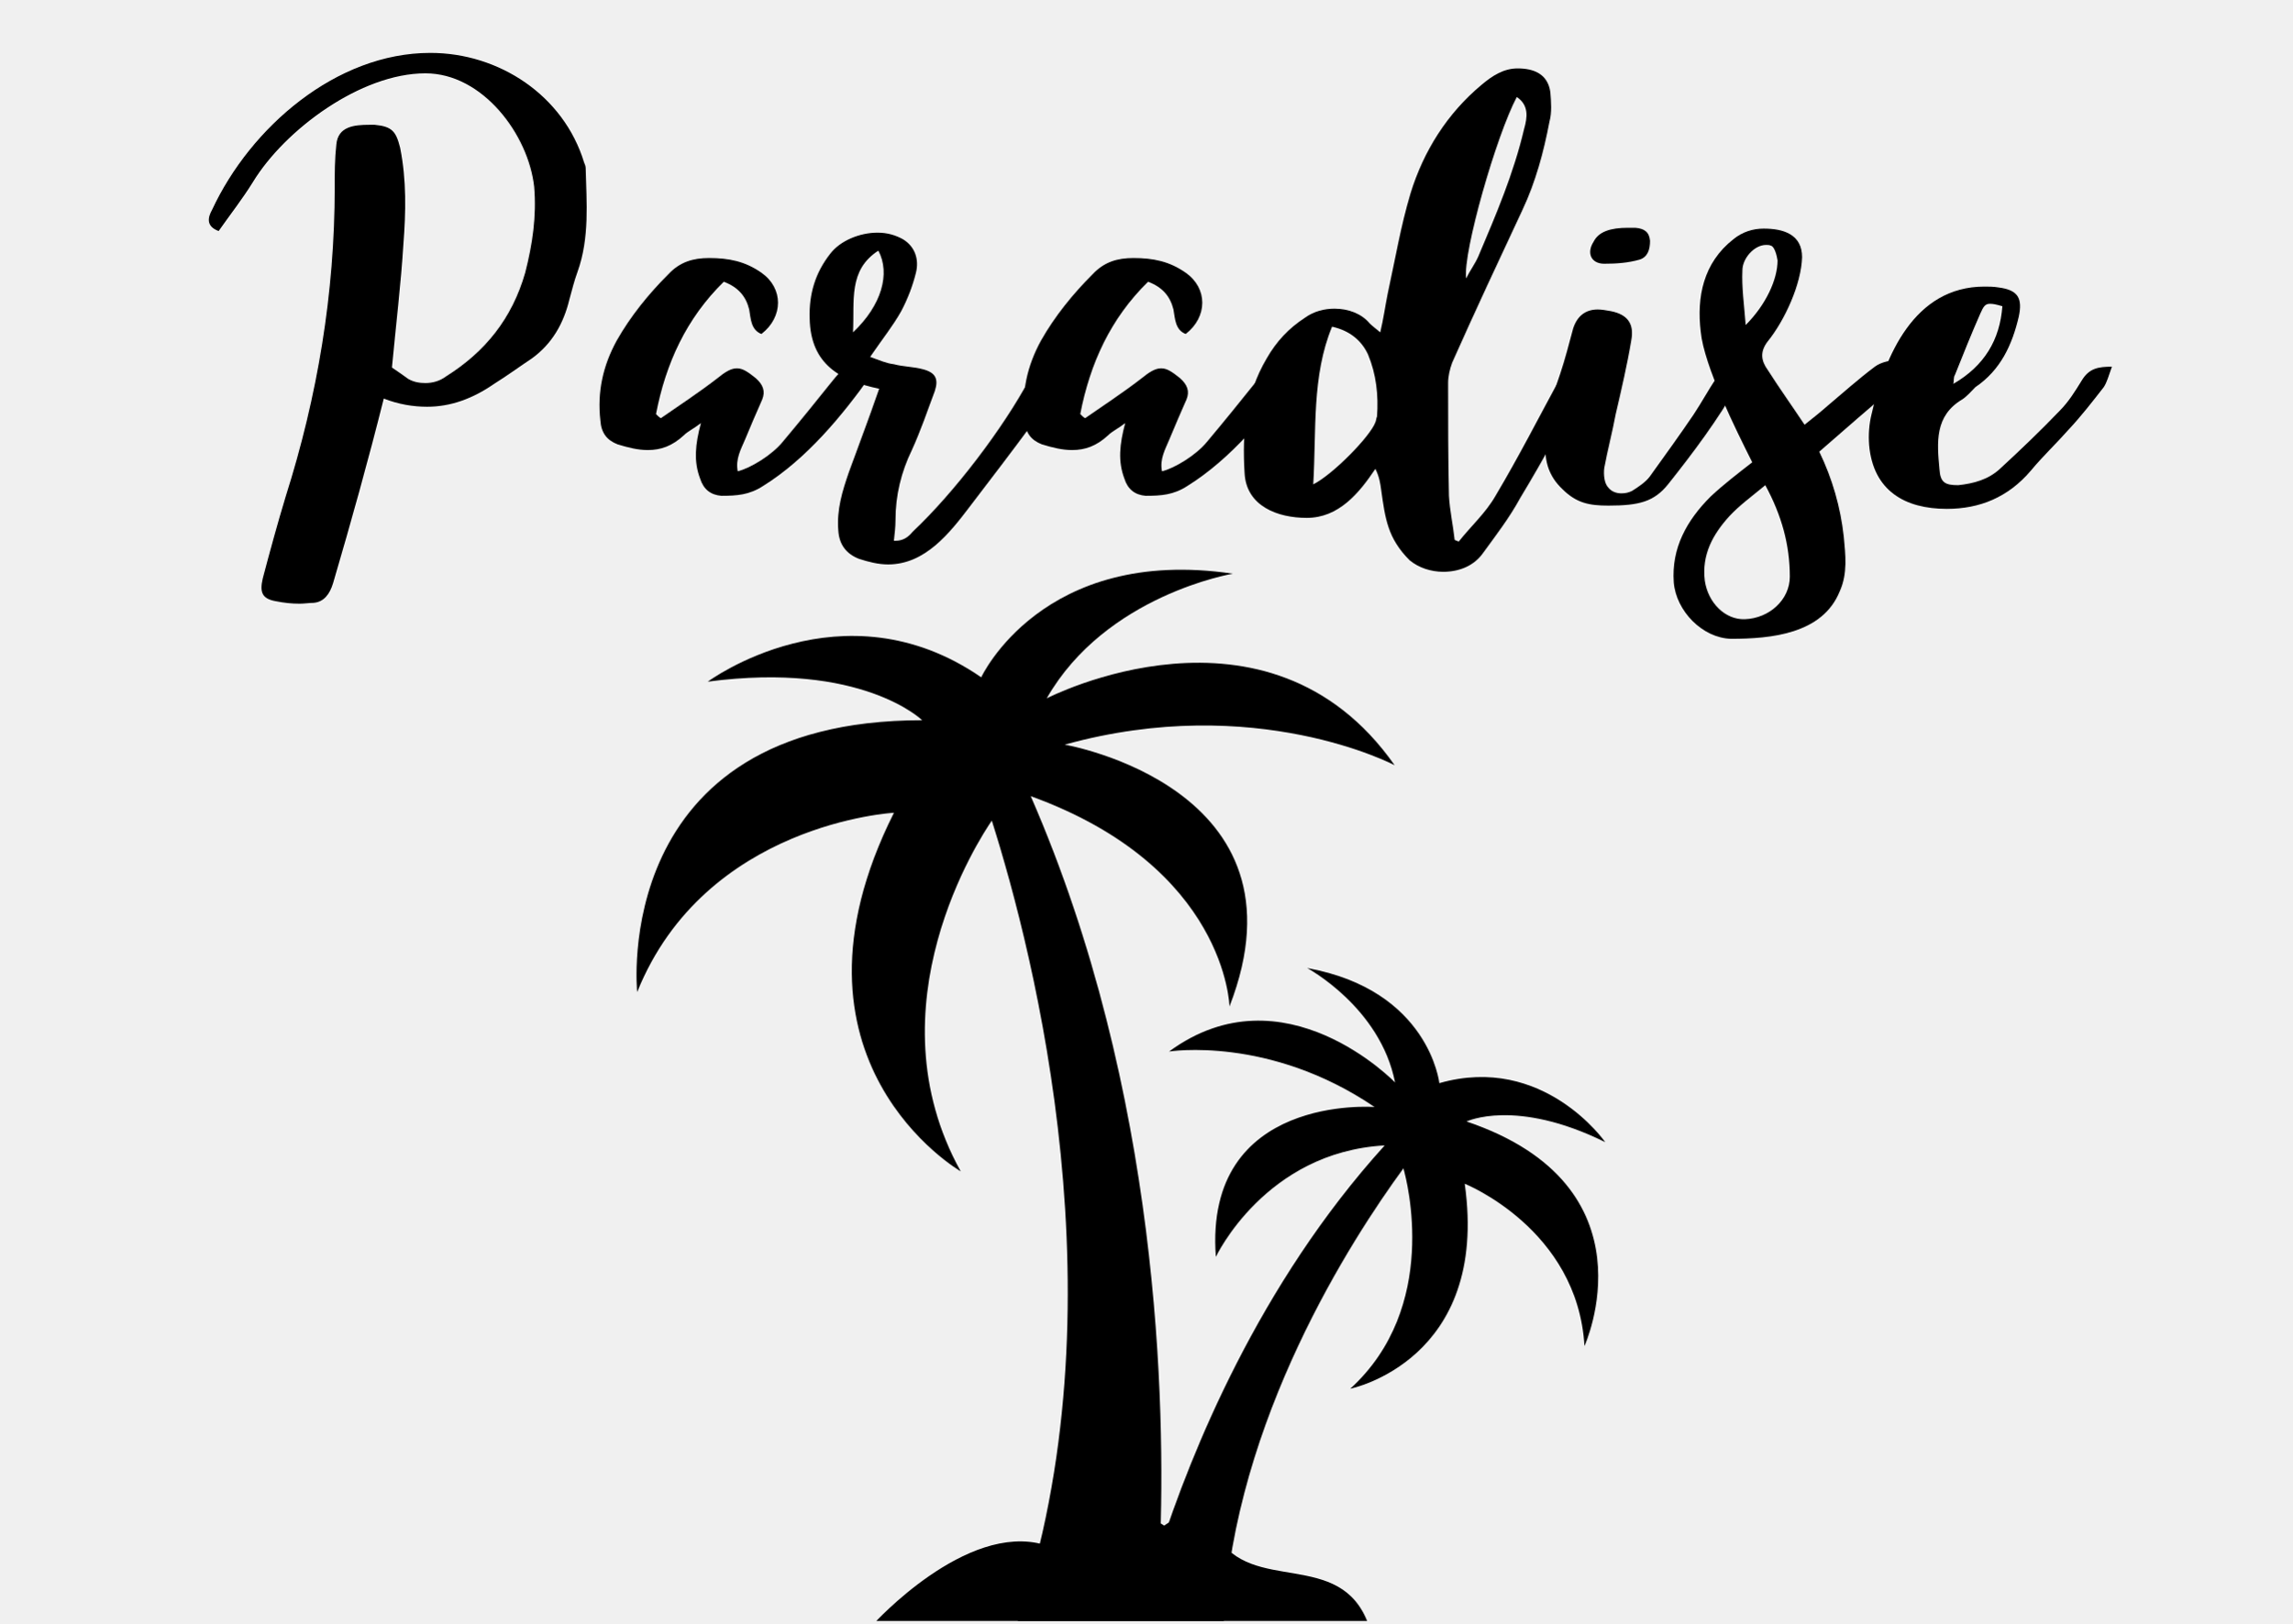
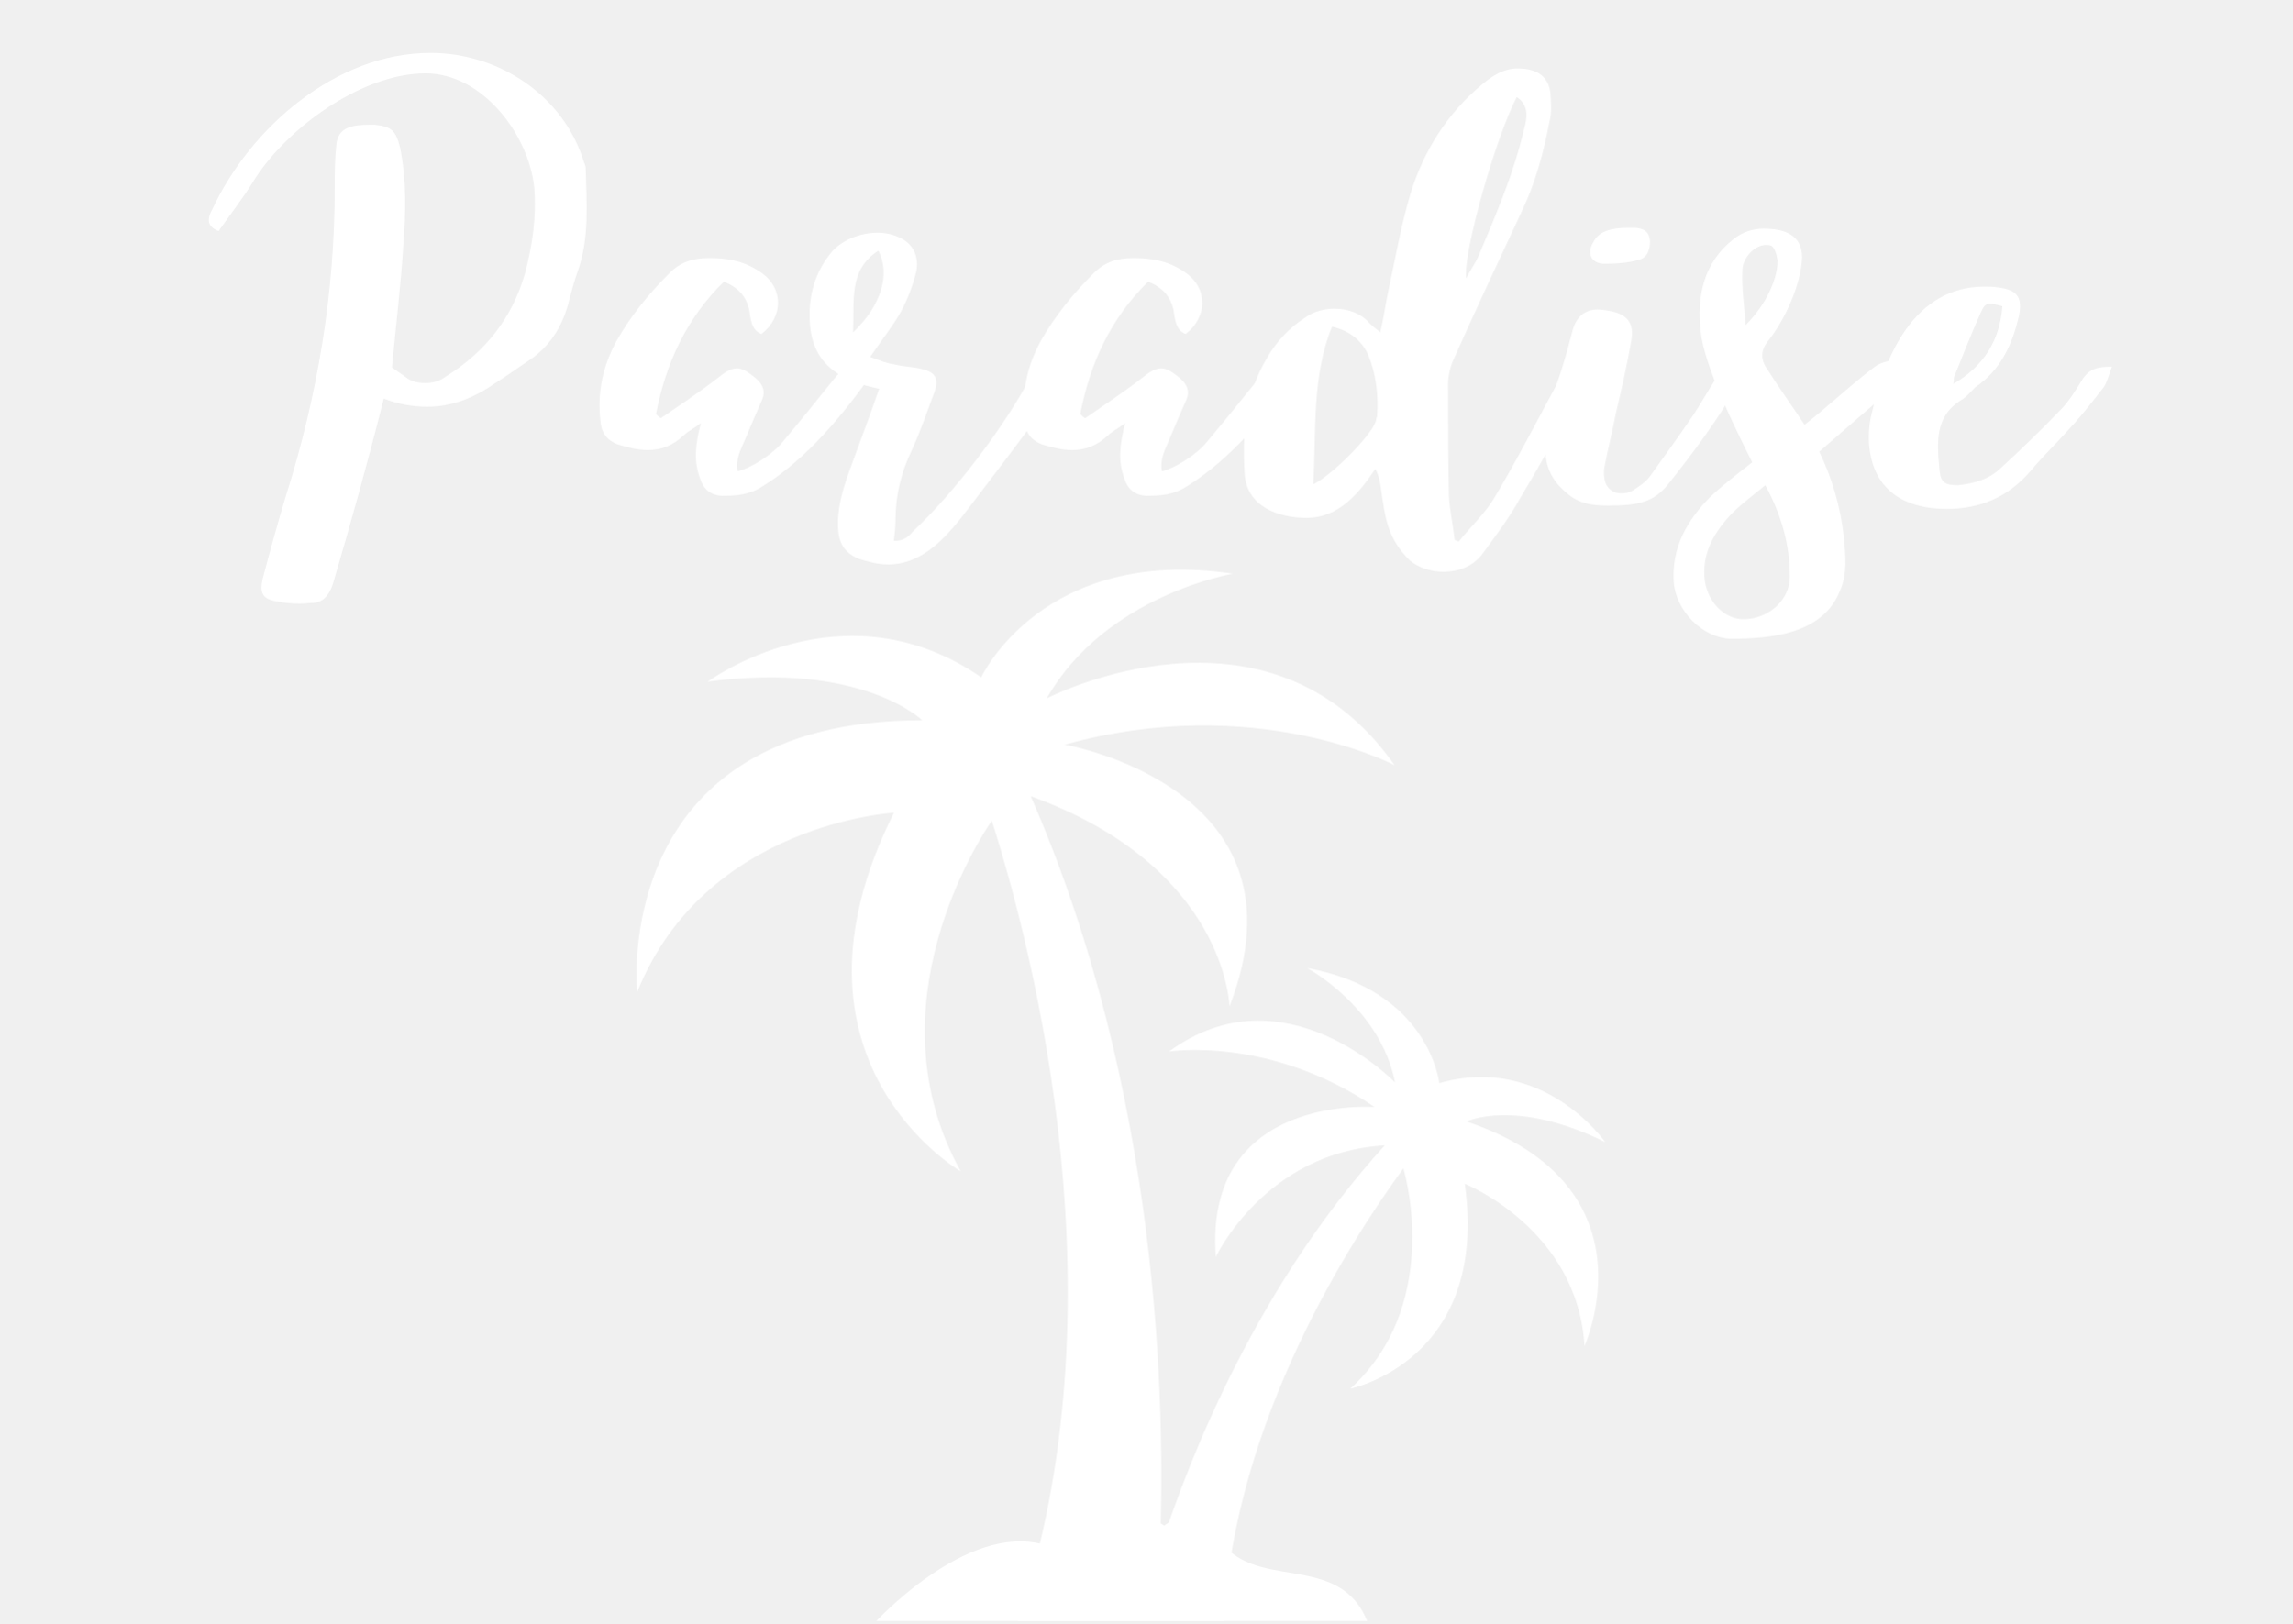
<svg xmlns="http://www.w3.org/2000/svg" width="559" zoomAndPan="magnify" viewBox="0 0 419.25 297.75" height="396" preserveAspectRatio="xMidYMid meet" version="1.0">
  <defs>
    <g />
    <clipPath id="b167247268">
      <path d="M 116.191 104.512 L 293.832 104.512 L 293.832 297.359 L 116.191 297.359 Z M 116.191 104.512 " clip-rule="nonzero" />
    </clipPath>
    <clipPath id="162ba8e108">
      <path d="M 159.387 276.512 L 250.699 276.512 L 250.699 297.359 L 159.387 297.359 Z M 159.387 276.512 " clip-rule="nonzero" />
    </clipPath>
  </defs>
-   <g fill="#000000" fill-opacity="1">
+   <g fill="#fff" fill-opacity="1">
    <g transform="translate(37.75852, 114.4861)">
      <g>
        <path d="M 68.809 -84.699 C 65.062 -96.992 53.219 -104.785 40.625 -104.785 C 23.387 -104.785 7.645 -91.145 0.602 -76.004 C -0.148 -74.656 -0.602 -73.008 1.801 -72.105 C 3.898 -75.105 6.145 -77.953 8.094 -81.102 C 13.941 -90.695 27.883 -101.039 39.727 -101.039 C 50.219 -101.039 58.613 -89.797 59.664 -80.203 C 60.113 -74.805 59.363 -69.707 58.016 -64.461 C 55.617 -56.066 50.668 -49.922 43.473 -45.422 C 42.273 -44.523 40.926 -44.223 39.727 -44.223 C 38.676 -44.223 37.629 -44.375 36.578 -44.973 C 35.527 -45.723 34.48 -46.473 33.578 -47.07 C 34.328 -55.016 35.23 -62.363 35.68 -69.707 C 36.129 -75.555 36.277 -81.402 35.078 -87.398 C 34.328 -90.395 33.578 -91.297 30.434 -91.594 C 30.133 -91.594 29.832 -91.594 29.383 -91.594 C 26.684 -91.594 23.688 -91.297 23.387 -87.996 C 23.086 -85.297 23.086 -82.75 23.086 -80.051 C 23.086 -60.715 19.938 -41.824 14.09 -23.387 C 12.594 -18.438 11.242 -13.492 9.895 -8.395 C 9.293 -5.848 9.742 -4.648 12.293 -4.199 C 13.793 -3.898 15.141 -3.746 16.641 -3.746 C 17.539 -3.746 18.438 -3.898 19.188 -3.898 C 21.137 -4.047 22.188 -5.547 22.785 -7.496 C 26.086 -18.738 29.23 -29.98 32.082 -41.375 C 34.777 -40.324 37.477 -39.875 40.027 -39.875 C 44.375 -39.875 48.422 -41.375 52.32 -44.074 C 54.719 -45.574 56.965 -47.223 59.215 -48.719 C 62.961 -51.418 65.062 -55.168 66.109 -59.516 C 66.559 -61.164 67.008 -62.961 67.609 -64.609 C 69.859 -70.906 69.258 -77.352 69.109 -83.648 C 69.109 -83.949 68.957 -84.398 68.809 -84.699 Z M 68.809 -84.699 " />
      </g>
    </g>
  </g>
-   <g fill="#000000" fill-opacity="1">
+   <g fill="#fff" fill-opacity="1">
    <g transform="translate(110.3148, 114.4861)">
      <g>
        <path d="M 41.977 -44.824 C 38.977 -41.074 35.828 -37.176 32.68 -33.43 C 30.73 -31.031 26.832 -28.633 24.434 -28.031 C 23.984 -30.281 25.035 -32.082 25.785 -33.879 C 26.832 -36.43 27.883 -38.828 28.934 -41.227 C 29.531 -42.723 29.082 -43.922 27.734 -45.121 C 26.234 -46.32 25.336 -46.922 24.285 -46.922 C 23.234 -46.922 22.188 -46.32 20.539 -44.973 C 17.238 -42.426 13.793 -40.176 10.344 -37.777 C 10.043 -37.926 9.742 -38.227 9.445 -38.527 C 11.242 -47.82 14.992 -56.066 21.887 -62.812 C 24.586 -61.762 25.934 -60.113 26.535 -57.715 C 26.832 -56.066 26.832 -53.969 28.781 -53.219 C 32.832 -56.367 32.832 -61.613 28.781 -64.461 C 25.785 -66.559 22.785 -67.16 19.188 -67.16 C 16.191 -67.16 13.793 -66.41 11.691 -64.16 C 8.094 -60.562 4.797 -56.516 2.25 -52.02 C -0.301 -47.371 -1.348 -42.574 -0.75 -37.328 C -0.602 -35.078 0.449 -33.73 2.398 -32.98 C 4.348 -32.379 6.145 -31.93 7.945 -31.93 C 10.344 -31.93 12.441 -32.68 14.543 -34.629 C 15.289 -35.379 16.34 -35.828 17.688 -36.879 C 16.641 -32.98 16.34 -29.832 17.539 -26.684 C 18.141 -24.734 19.488 -23.688 21.438 -23.535 C 24.285 -23.535 26.535 -23.688 29.082 -25.336 C 37.027 -30.281 43.625 -38.227 49.02 -45.871 C 47.371 -46.621 46.32 -47.07 45.273 -47.07 C 44.074 -47.07 43.176 -46.32 41.977 -44.824 Z M 41.977 -44.824 " />
      </g>
    </g>
  </g>
-   <g fill="#000000" fill-opacity="1">
+   <g fill="#fff" fill-opacity="1">
    <g transform="translate(152.4395, 114.4861)">
      <g>
        <path d="M 40.926 -47.82 C 38.527 -47.82 37.027 -47.223 35.828 -44.973 C 31.031 -35.977 22.035 -24.137 14.391 -16.941 C 13.641 -16.039 12.742 -15.289 11.242 -15.289 C 11.242 -15.289 11.094 -15.289 10.945 -15.289 C 11.094 -16.641 11.242 -17.84 11.242 -19.039 C 11.242 -23.688 12.293 -27.883 14.242 -31.93 C 15.891 -35.527 17.09 -39.125 18.438 -42.723 C 19.188 -44.973 18.59 -46.172 16.191 -46.773 C 14.543 -47.223 12.594 -47.223 10.945 -47.672 C 9.594 -47.82 8.246 -48.422 6.598 -49.02 C 8.844 -52.32 10.793 -54.719 12.293 -57.414 C 13.492 -59.664 14.391 -62.062 14.992 -64.461 C 15.59 -66.859 14.84 -69.258 12.594 -70.609 C 11.242 -71.355 9.742 -71.809 7.945 -71.809 C 4.648 -71.809 1.051 -70.309 -0.75 -67.91 C -3.449 -64.461 -4.648 -60.562 -4.496 -56.066 C -4.348 -47.672 1.051 -44.672 8.246 -43.176 C 6.445 -37.926 4.496 -32.832 2.699 -27.883 C 1.5 -24.434 0.449 -20.988 0.75 -17.238 C 0.898 -14.543 2.25 -12.891 4.496 -11.992 C 6.297 -11.395 8.094 -10.945 9.895 -10.945 C 16.641 -10.945 21.137 -16.641 24.887 -21.586 C 28.781 -26.684 32.68 -31.781 36.43 -36.879 C 38.078 -39.125 39.426 -41.375 40.625 -43.625 C 41.227 -44.824 41.977 -46.32 40.926 -47.82 Z M 3.449 -53.52 C 3.746 -59.363 2.547 -64.91 8.094 -68.508 C 10.344 -64.312 8.695 -58.465 3.449 -53.52 Z M 3.449 -53.52 " />
      </g>
    </g>
  </g>
-   <g fill="#000000" fill-opacity="1">
+   <g fill="#fff" fill-opacity="1">
    <g transform="translate(188.118, 114.4861)">
      <g>
        <path d="M 41.977 -44.824 C 38.977 -41.074 35.828 -37.176 32.68 -33.43 C 30.73 -31.031 26.832 -28.633 24.434 -28.031 C 23.984 -30.281 25.035 -32.082 25.785 -33.879 C 26.832 -36.43 27.883 -38.828 28.934 -41.227 C 29.531 -42.723 29.082 -43.922 27.734 -45.121 C 26.234 -46.32 25.336 -46.922 24.285 -46.922 C 23.234 -46.922 22.188 -46.32 20.539 -44.973 C 17.238 -42.426 13.793 -40.176 10.344 -37.777 C 10.043 -37.926 9.742 -38.227 9.445 -38.527 C 11.242 -47.82 14.992 -56.066 21.887 -62.812 C 24.586 -61.762 25.934 -60.113 26.535 -57.715 C 26.832 -56.066 26.832 -53.969 28.781 -53.219 C 32.832 -56.367 32.832 -61.613 28.781 -64.461 C 25.785 -66.559 22.785 -67.16 19.188 -67.16 C 16.191 -67.16 13.793 -66.41 11.691 -64.16 C 8.094 -60.562 4.797 -56.516 2.25 -52.02 C -0.301 -47.371 -1.348 -42.574 -0.75 -37.328 C -0.602 -35.078 0.449 -33.73 2.398 -32.98 C 4.348 -32.379 6.145 -31.93 7.945 -31.93 C 10.344 -31.93 12.441 -32.68 14.543 -34.629 C 15.289 -35.379 16.34 -35.828 17.688 -36.879 C 16.641 -32.98 16.34 -29.832 17.539 -26.684 C 18.141 -24.734 19.488 -23.688 21.438 -23.535 C 24.285 -23.535 26.535 -23.688 29.082 -25.336 C 37.027 -30.281 43.625 -38.227 49.02 -45.871 C 47.371 -46.621 46.32 -47.07 45.273 -47.07 C 44.074 -47.07 43.176 -46.32 41.977 -44.824 Z M 41.977 -44.824 " />
      </g>
    </g>
  </g>
-   <g fill="#000000" fill-opacity="1">
+   <g fill="#fff" fill-opacity="1">
    <g transform="translate(230.2427, 114.4861)">
      <g>
        <path d="M 60.715 -47.371 C 59.965 -47.82 59.062 -47.973 58.164 -47.973 C 56.516 -47.82 55.918 -46.32 55.316 -45.121 C 51.418 -37.926 47.672 -30.582 43.473 -23.535 C 41.676 -20.387 38.977 -17.988 36.727 -15.141 C 36.43 -15.289 36.277 -15.289 35.977 -15.441 C 35.68 -18.141 35.078 -20.836 34.93 -23.535 C 34.777 -30.434 34.777 -37.328 34.777 -44.223 C 34.777 -45.422 35.078 -46.773 35.527 -47.973 C 39.727 -57.414 44.074 -66.711 48.422 -76.004 C 50.82 -81.102 52.32 -86.648 53.367 -92.195 C 53.816 -93.844 53.668 -95.793 53.52 -97.59 C 53.066 -100.891 50.52 -101.938 47.52 -101.938 C 44.973 -101.938 42.875 -100.59 40.926 -98.941 C 34.629 -93.695 30.281 -86.797 27.883 -79.004 C 26.086 -73.008 25.035 -66.711 23.688 -60.562 C 23.234 -58.316 22.938 -56.066 22.336 -53.52 C 21.438 -54.266 20.836 -54.719 20.387 -55.168 C 18.887 -56.965 16.488 -57.863 13.941 -57.863 C 12.145 -57.863 10.195 -57.414 8.543 -56.215 C 5.547 -54.266 3.297 -51.867 1.5 -48.719 C -2.398 -42.125 -3 -35.078 -2.547 -27.734 C -2.25 -21.586 3.598 -19.488 8.844 -19.488 C 14.691 -19.488 18.438 -23.984 21.438 -28.484 C 22.188 -26.984 22.336 -25.785 22.488 -24.734 C 23.234 -19.34 23.688 -15.742 27.734 -11.691 C 29.383 -10.344 31.633 -9.594 33.879 -9.594 C 36.727 -9.594 39.426 -10.645 41.074 -12.891 C 43.473 -16.191 46.023 -19.488 47.973 -23.086 C 52.32 -30.281 56.367 -37.777 60.414 -45.121 C 60.863 -45.723 61.012 -47.07 60.715 -47.371 Z M 21.738 -38.078 C 21.586 -37.777 21.586 -37.328 21.438 -37.027 C 20.539 -34.48 13.641 -27.434 10.043 -25.633 C 10.645 -35.68 9.742 -45.422 13.492 -54.566 C 16.789 -53.816 18.887 -52.02 20.09 -49.469 C 21.586 -45.871 22.035 -41.977 21.738 -38.078 Z M 47.371 -96.691 C 49.621 -95.191 49.32 -92.945 48.719 -90.844 C 46.773 -82.602 43.625 -75.254 40.324 -67.461 C 39.727 -66.109 38.828 -64.91 38.078 -63.41 C 37.477 -68.207 43.625 -89.645 47.371 -96.691 Z M 47.371 -96.691 " />
      </g>
    </g>
  </g>
-   <g fill="#000000" fill-opacity="1">
+   <g fill="#fff" fill-opacity="1">
    <g transform="translate(285.5594, 114.4861)">
      <g>
        <path d="M 32.531 -46.473 C 32.23 -46.621 31.93 -46.773 31.633 -46.773 C 31.031 -46.773 30.434 -46.473 29.832 -46.32 C 29.383 -46.172 28.934 -45.574 28.633 -45.121 C 27.133 -42.875 25.934 -40.625 24.434 -38.375 C 21.887 -34.629 19.188 -30.883 16.488 -27.133 C 15.742 -26.086 14.391 -25.184 13.191 -24.434 C 12.594 -24.137 11.992 -23.984 11.242 -23.984 C 10.344 -23.984 9.445 -24.285 8.844 -25.035 C 8.094 -25.785 7.945 -27.434 8.094 -28.633 C 8.695 -31.93 9.594 -35.23 10.195 -38.527 C 11.242 -43.023 12.293 -47.52 13.043 -52.02 C 13.641 -55.168 12.293 -56.816 9.293 -57.414 C 8.395 -57.566 7.645 -57.715 6.895 -57.715 C 4.648 -57.715 3.148 -56.516 2.398 -54.266 C 1.648 -51.418 0.898 -48.57 0 -45.871 C -1.5 -41.676 -2.398 -37.477 -2.699 -33.129 C -2.848 -29.832 -2.098 -27.133 0.449 -24.734 C 3 -22.188 5.398 -21.738 8.844 -21.738 C 14.543 -21.738 17.238 -22.488 19.789 -25.633 C 24.434 -31.48 28.934 -37.477 32.68 -44.074 C 33.129 -44.824 33.73 -46.023 32.531 -46.473 Z M 8.094 -66.109 C 10.344 -66.109 12.441 -66.262 14.543 -66.859 C 16.039 -67.309 16.488 -68.66 16.488 -70.309 C 16.34 -71.957 15.441 -72.555 13.793 -72.707 C 13.191 -72.707 12.594 -72.707 12.441 -72.707 C 9.145 -72.707 7.047 -71.957 6.145 -70.156 C 4.797 -68.059 5.695 -66.109 8.094 -66.109 Z M 8.094 -66.109 " />
      </g>
    </g>
  </g>
-   <g fill="#000000" fill-opacity="1">
+   <g fill="#fff" fill-opacity="1">
    <g transform="translate(314.0422, 114.4861)">
      <g>
        <path d="M 36.129 -47.371 C 35.68 -47.973 34.629 -48.719 33.879 -48.57 C 32.23 -48.422 30.434 -48.121 29.23 -47.223 C 26.234 -44.973 23.387 -42.426 20.539 -40.027 C 19.188 -38.828 17.84 -37.777 16.34 -36.578 C 13.941 -40.176 11.691 -43.324 9.594 -46.621 C 8.395 -48.27 8.094 -49.922 9.594 -51.867 C 12.742 -55.766 15.742 -62.363 15.891 -67.309 C 15.891 -71.508 12.441 -72.555 8.844 -72.555 C 6.895 -72.555 4.945 -71.957 3.297 -70.609 C -2.25 -66.262 -3.449 -59.965 -2.699 -53.668 C -2.098 -47.371 3.746 -35.68 6.746 -29.684 C 4.047 -27.582 1.5 -25.633 -0.898 -23.387 C -5.246 -19.039 -8.094 -13.941 -7.645 -7.645 C -7.195 -2.398 -2.398 2.547 2.848 2.699 C 10.195 2.699 19.637 1.801 22.785 -5.996 C 24.285 -9.293 23.836 -12.742 23.535 -16.039 C 22.938 -21.438 21.438 -26.684 19.039 -31.633 C 23.836 -35.828 28.484 -39.875 33.129 -43.773 C 33.879 -44.375 34.629 -44.672 35.23 -45.273 C 35.68 -45.871 36.43 -47.07 36.129 -47.371 Z M 9.293 -69.559 C 9.594 -69.559 9.895 -69.559 10.195 -69.41 C 10.793 -69.258 11.242 -67.758 11.395 -66.711 C 11.395 -63.262 9.293 -58.613 5.547 -54.867 C 5.246 -58.766 4.797 -61.762 4.945 -64.91 C 4.945 -67.008 7.047 -69.559 9.293 -69.559 Z M 5.398 -0.898 C 1.801 -0.75 -1.348 -3.898 -1.949 -7.945 C -2.547 -12.742 -0.449 -16.488 2.547 -19.789 C 4.348 -21.738 6.598 -23.387 9.145 -25.484 C 12.145 -19.938 13.641 -14.543 13.641 -8.695 C 13.641 -4.496 9.895 -1.051 5.398 -0.898 Z M 5.398 -0.898 " />
      </g>
    </g>
  </g>
-   <g fill="#000000" fill-opacity="1">
+   <g fill="#fff" fill-opacity="1">
    <g transform="translate(344.6238, 114.4861)">
      <g>
        <path d="M 36.578 -44.672 C 35.379 -42.723 34.18 -40.777 32.531 -39.125 C 29.082 -35.527 25.336 -31.93 21.586 -28.484 C 19.488 -26.535 16.789 -25.785 13.941 -25.484 C 11.543 -25.484 10.645 -25.934 10.492 -28.484 C 10.043 -33.281 9.594 -38.227 14.691 -41.227 C 15.59 -41.824 16.34 -42.723 17.09 -43.473 C 21.738 -46.621 23.836 -51.27 25.035 -56.367 C 25.785 -59.812 24.887 -61.312 21.289 -61.762 C 20.387 -61.914 19.488 -61.914 18.738 -61.914 C 5.848 -61.914 0.449 -49.172 -1.949 -38.527 C -2.398 -36.727 -2.547 -34.777 -2.398 -32.832 C -1.648 -24.434 4.199 -21.137 11.844 -21.137 C 17.84 -21.137 23.086 -23.234 27.285 -28.184 C 29.383 -30.73 31.93 -33.129 34.18 -35.68 C 36.43 -38.078 38.527 -40.777 40.625 -43.473 C 41.227 -44.375 41.523 -45.574 42.125 -47.223 C 39.578 -47.223 37.926 -46.922 36.578 -44.672 Z M 22.035 -58.316 C 21.586 -52.168 18.738 -47.371 13.043 -44.074 C 13.191 -44.672 13.043 -45.273 13.344 -45.723 C 14.84 -49.469 16.34 -53.219 17.988 -56.965 C 18.59 -58.316 18.887 -58.766 19.789 -58.766 C 20.387 -58.766 20.988 -58.613 22.035 -58.316 Z M 22.035 -58.316 " />
      </g>
    </g>
  </g>
  <g clip-path="url(#b167247268)">
-     <path fill="#000000" d="M 268.398 205.734 C 268.398 205.734 277.379 201.398 293.836 209.527 C 293.836 209.527 282.527 193.246 263.41 198.699 C 263.41 198.699 261.562 181.633 239.172 177.586 C 239.172 177.586 252.59 184.766 255.293 198.578 C 255.293 198.578 234.906 177.426 213.852 192.898 C 213.852 192.898 232.184 189.941 251.535 203.078 C 251.535 203.078 220.184 200.629 222.43 230.566 C 222.43 230.566 231.445 211.348 253.391 210.125 C 230.281 235.605 217.867 266.496 212.172 284.184 C 213.219 258.039 212.191 200.414 188.48 146.051 C 224.418 159.07 224.926 184.633 224.926 184.633 C 240.543 144.445 194.707 136.602 194.707 136.602 C 229.703 126.898 255.211 140.375 255.211 140.375 C 231.902 107.129 191.41 128.113 191.41 128.113 C 202.238 109.133 225.547 105.242 225.547 105.242 C 190.586 100.055 179.402 124.25 179.402 124.25 C 153.977 106.715 129.258 125.047 129.258 125.047 C 157.508 121.277 168.574 132.121 168.574 132.121 C 111.133 132.121 116.309 181.988 116.309 181.988 C 128.793 150.977 163.395 149.098 163.395 149.098 C 140.559 194.602 175.637 214.879 175.637 214.879 C 158.871 184.633 179.195 153.66 181.344 150.535 C 189.234 175.465 205.566 239.82 186.059 297.477 L 223.879 297.477 C 225.848 260.469 247.352 227.27 256.824 214.332 C 257.492 216.684 263.52 239.766 247.07 254.762 C 247.07 254.762 272.641 249.625 268.066 217.156 C 268.066 217.156 288.789 225.441 290.023 246.93 C 290.023 246.93 303.438 217.582 268.398 205.734 " fill-opacity="1" fill-rule="nonzero" />
+     <path fill="#fff" d="M 268.398 205.734 C 268.398 205.734 277.379 201.398 293.836 209.527 C 293.836 209.527 282.527 193.246 263.41 198.699 C 263.41 198.699 261.562 181.633 239.172 177.586 C 239.172 177.586 252.59 184.766 255.293 198.578 C 255.293 198.578 234.906 177.426 213.852 192.898 C 213.852 192.898 232.184 189.941 251.535 203.078 C 251.535 203.078 220.184 200.629 222.43 230.566 C 222.43 230.566 231.445 211.348 253.391 210.125 C 230.281 235.605 217.867 266.496 212.172 284.184 C 213.219 258.039 212.191 200.414 188.48 146.051 C 224.418 159.07 224.926 184.633 224.926 184.633 C 240.543 144.445 194.707 136.602 194.707 136.602 C 229.703 126.898 255.211 140.375 255.211 140.375 C 231.902 107.129 191.41 128.113 191.41 128.113 C 202.238 109.133 225.547 105.242 225.547 105.242 C 190.586 100.055 179.402 124.25 179.402 124.25 C 153.977 106.715 129.258 125.047 129.258 125.047 C 157.508 121.277 168.574 132.121 168.574 132.121 C 111.133 132.121 116.309 181.988 116.309 181.988 C 128.793 150.977 163.395 149.098 163.395 149.098 C 140.559 194.602 175.637 214.879 175.637 214.879 C 158.871 184.633 179.195 153.66 181.344 150.535 C 189.234 175.465 205.566 239.82 186.059 297.477 L 223.879 297.477 C 225.848 260.469 247.352 227.27 256.824 214.332 C 257.492 216.684 263.52 239.766 247.07 254.762 C 247.07 254.762 272.641 249.625 268.066 217.156 C 268.066 217.156 288.789 225.441 290.023 246.93 C 290.023 246.93 303.438 217.582 268.398 205.734 " fill-opacity="1" fill-rule="nonzero" />
  </g>
  <g clip-path="url(#162ba8e108)">
-     <path fill="#000000" d="M 159.648 297.906 C 159.648 297.906 176.605 279.176 190.941 283.375 C 190.941 283.375 200.203 271.207 212.969 279.875 C 212.969 279.875 218.789 275.004 222.582 281.625 C 228.875 292.613 245.277 283.988 250.379 297.906 L 159.648 297.906 " fill-opacity="1" fill-rule="nonzero" />
+     <path fill="#fff" d="M 159.648 297.906 C 159.648 297.906 176.605 279.176 190.941 283.375 C 190.941 283.375 200.203 271.207 212.969 279.875 C 212.969 279.875 218.789 275.004 222.582 281.625 C 228.875 292.613 245.277 283.988 250.379 297.906 L 159.648 297.906 " fill-opacity="1" fill-rule="nonzero" />
  </g>
</svg>
